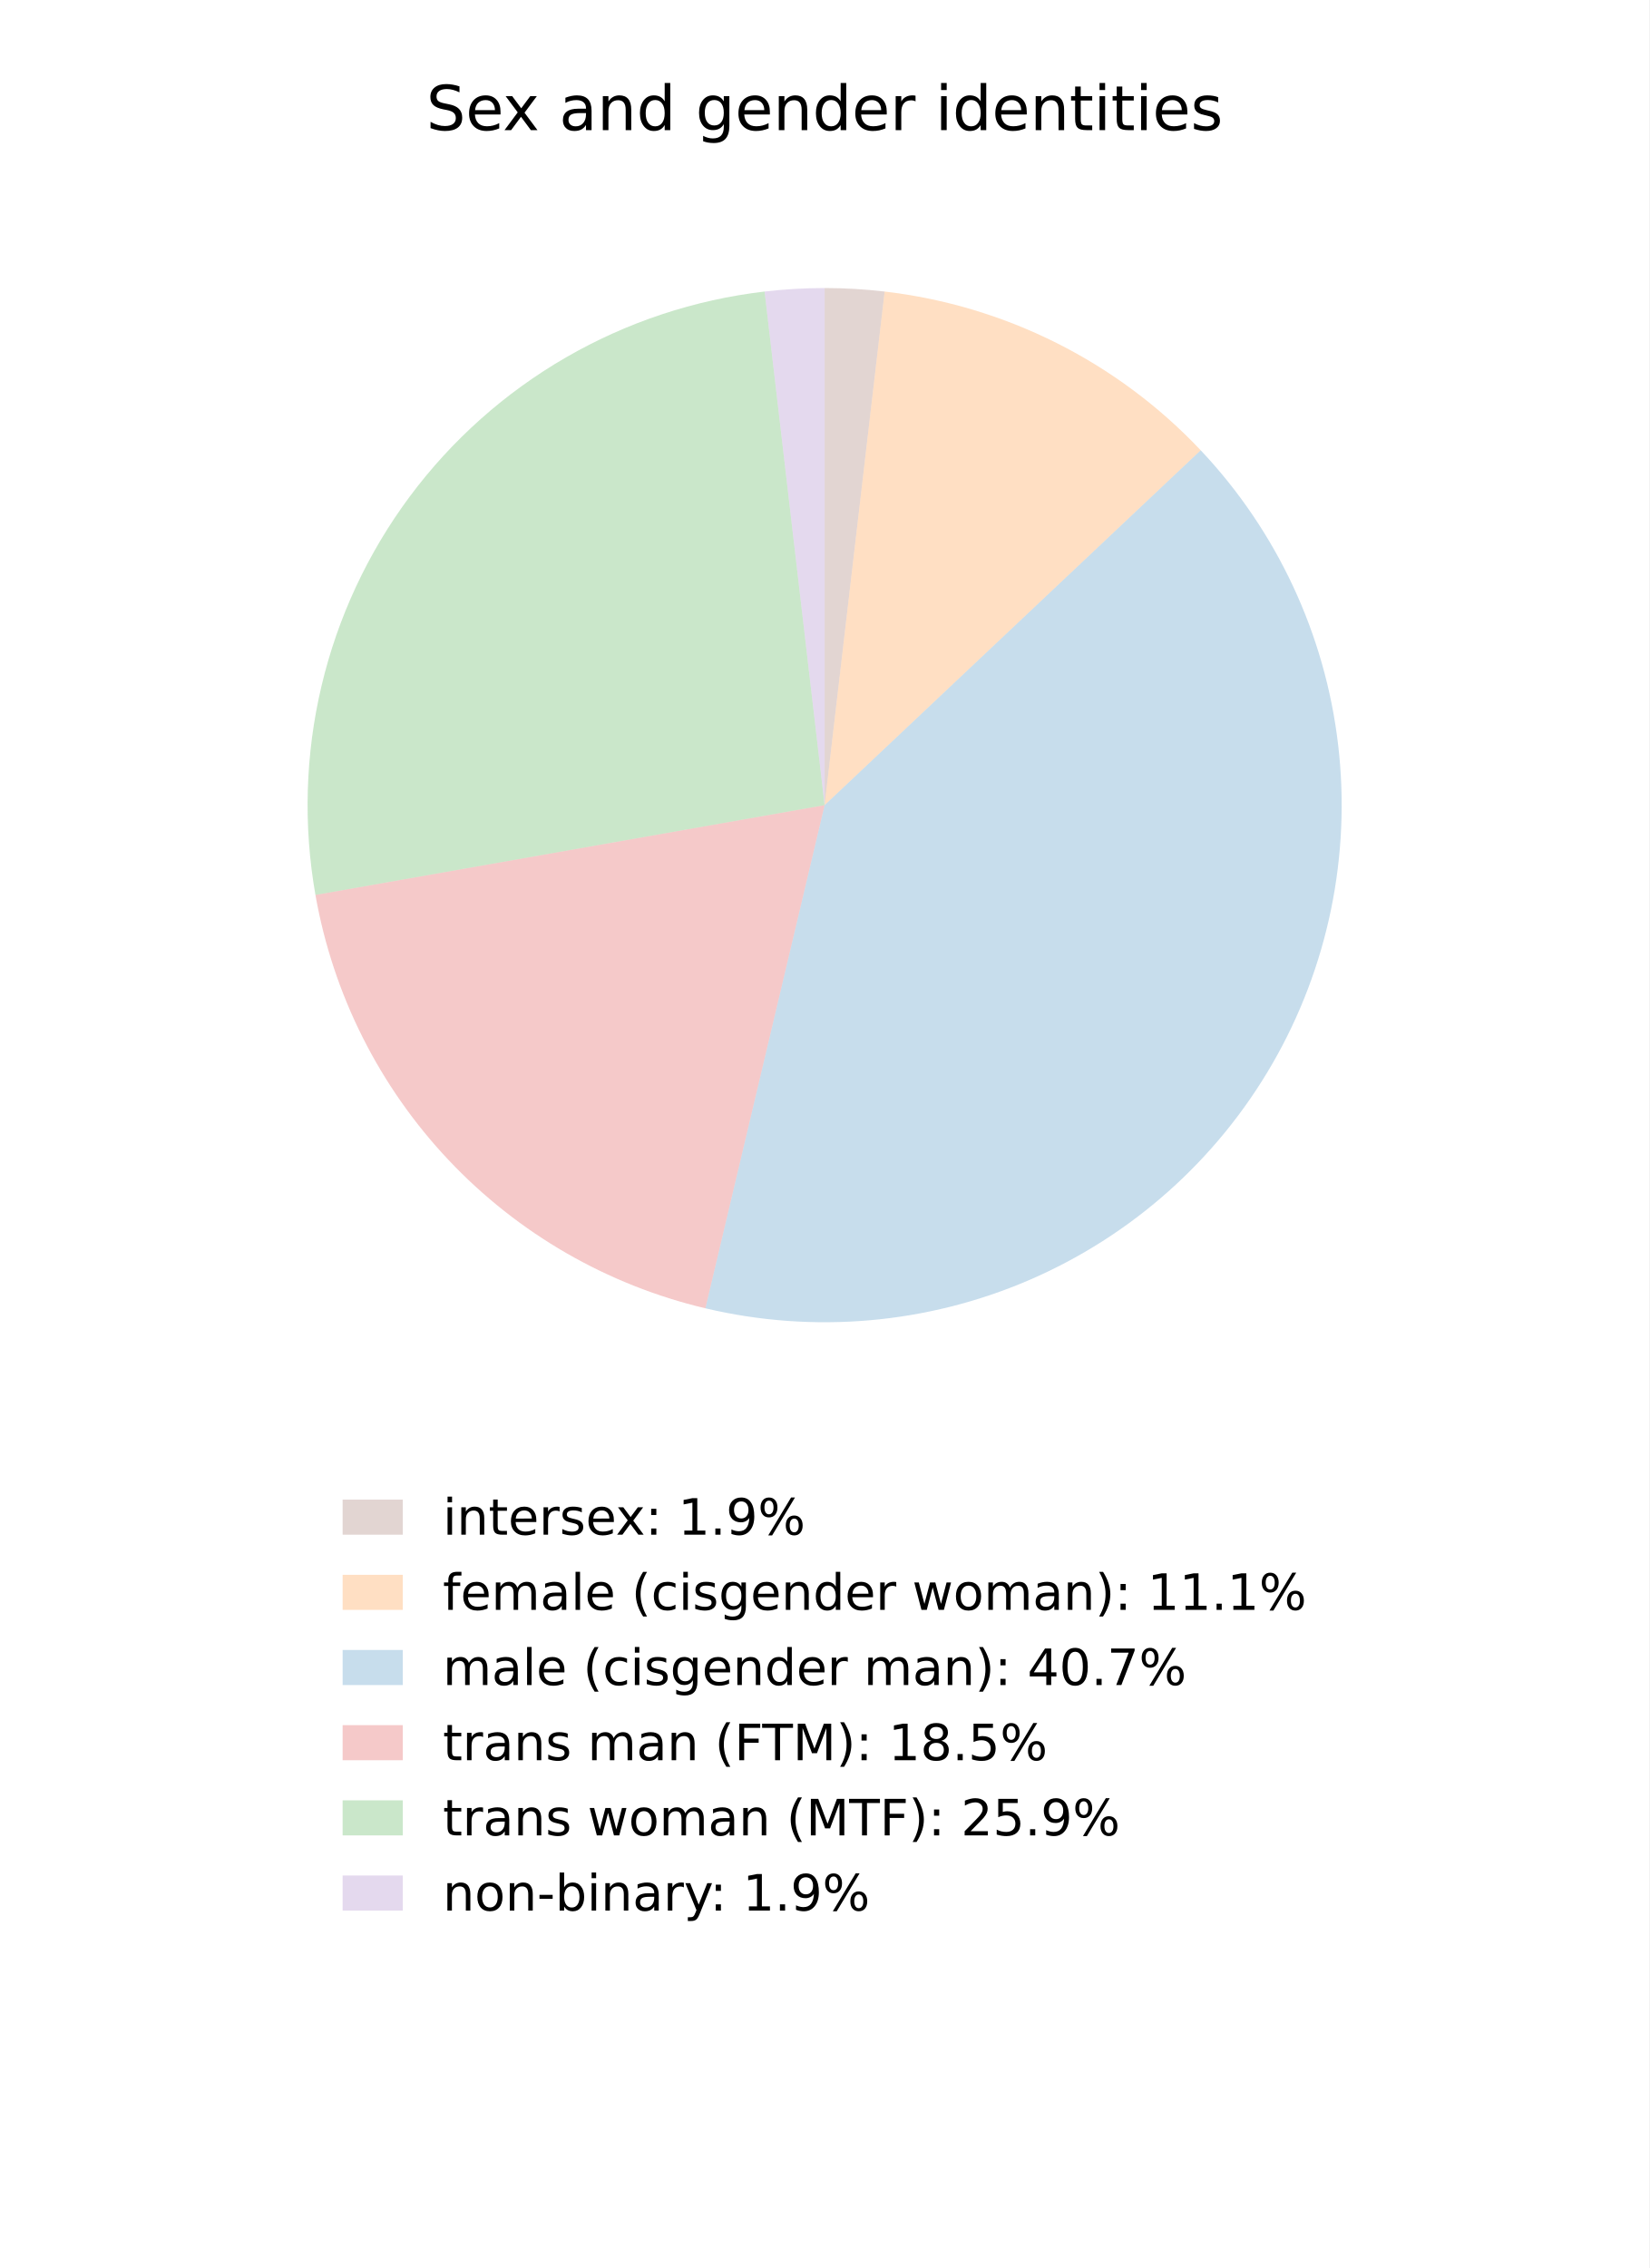
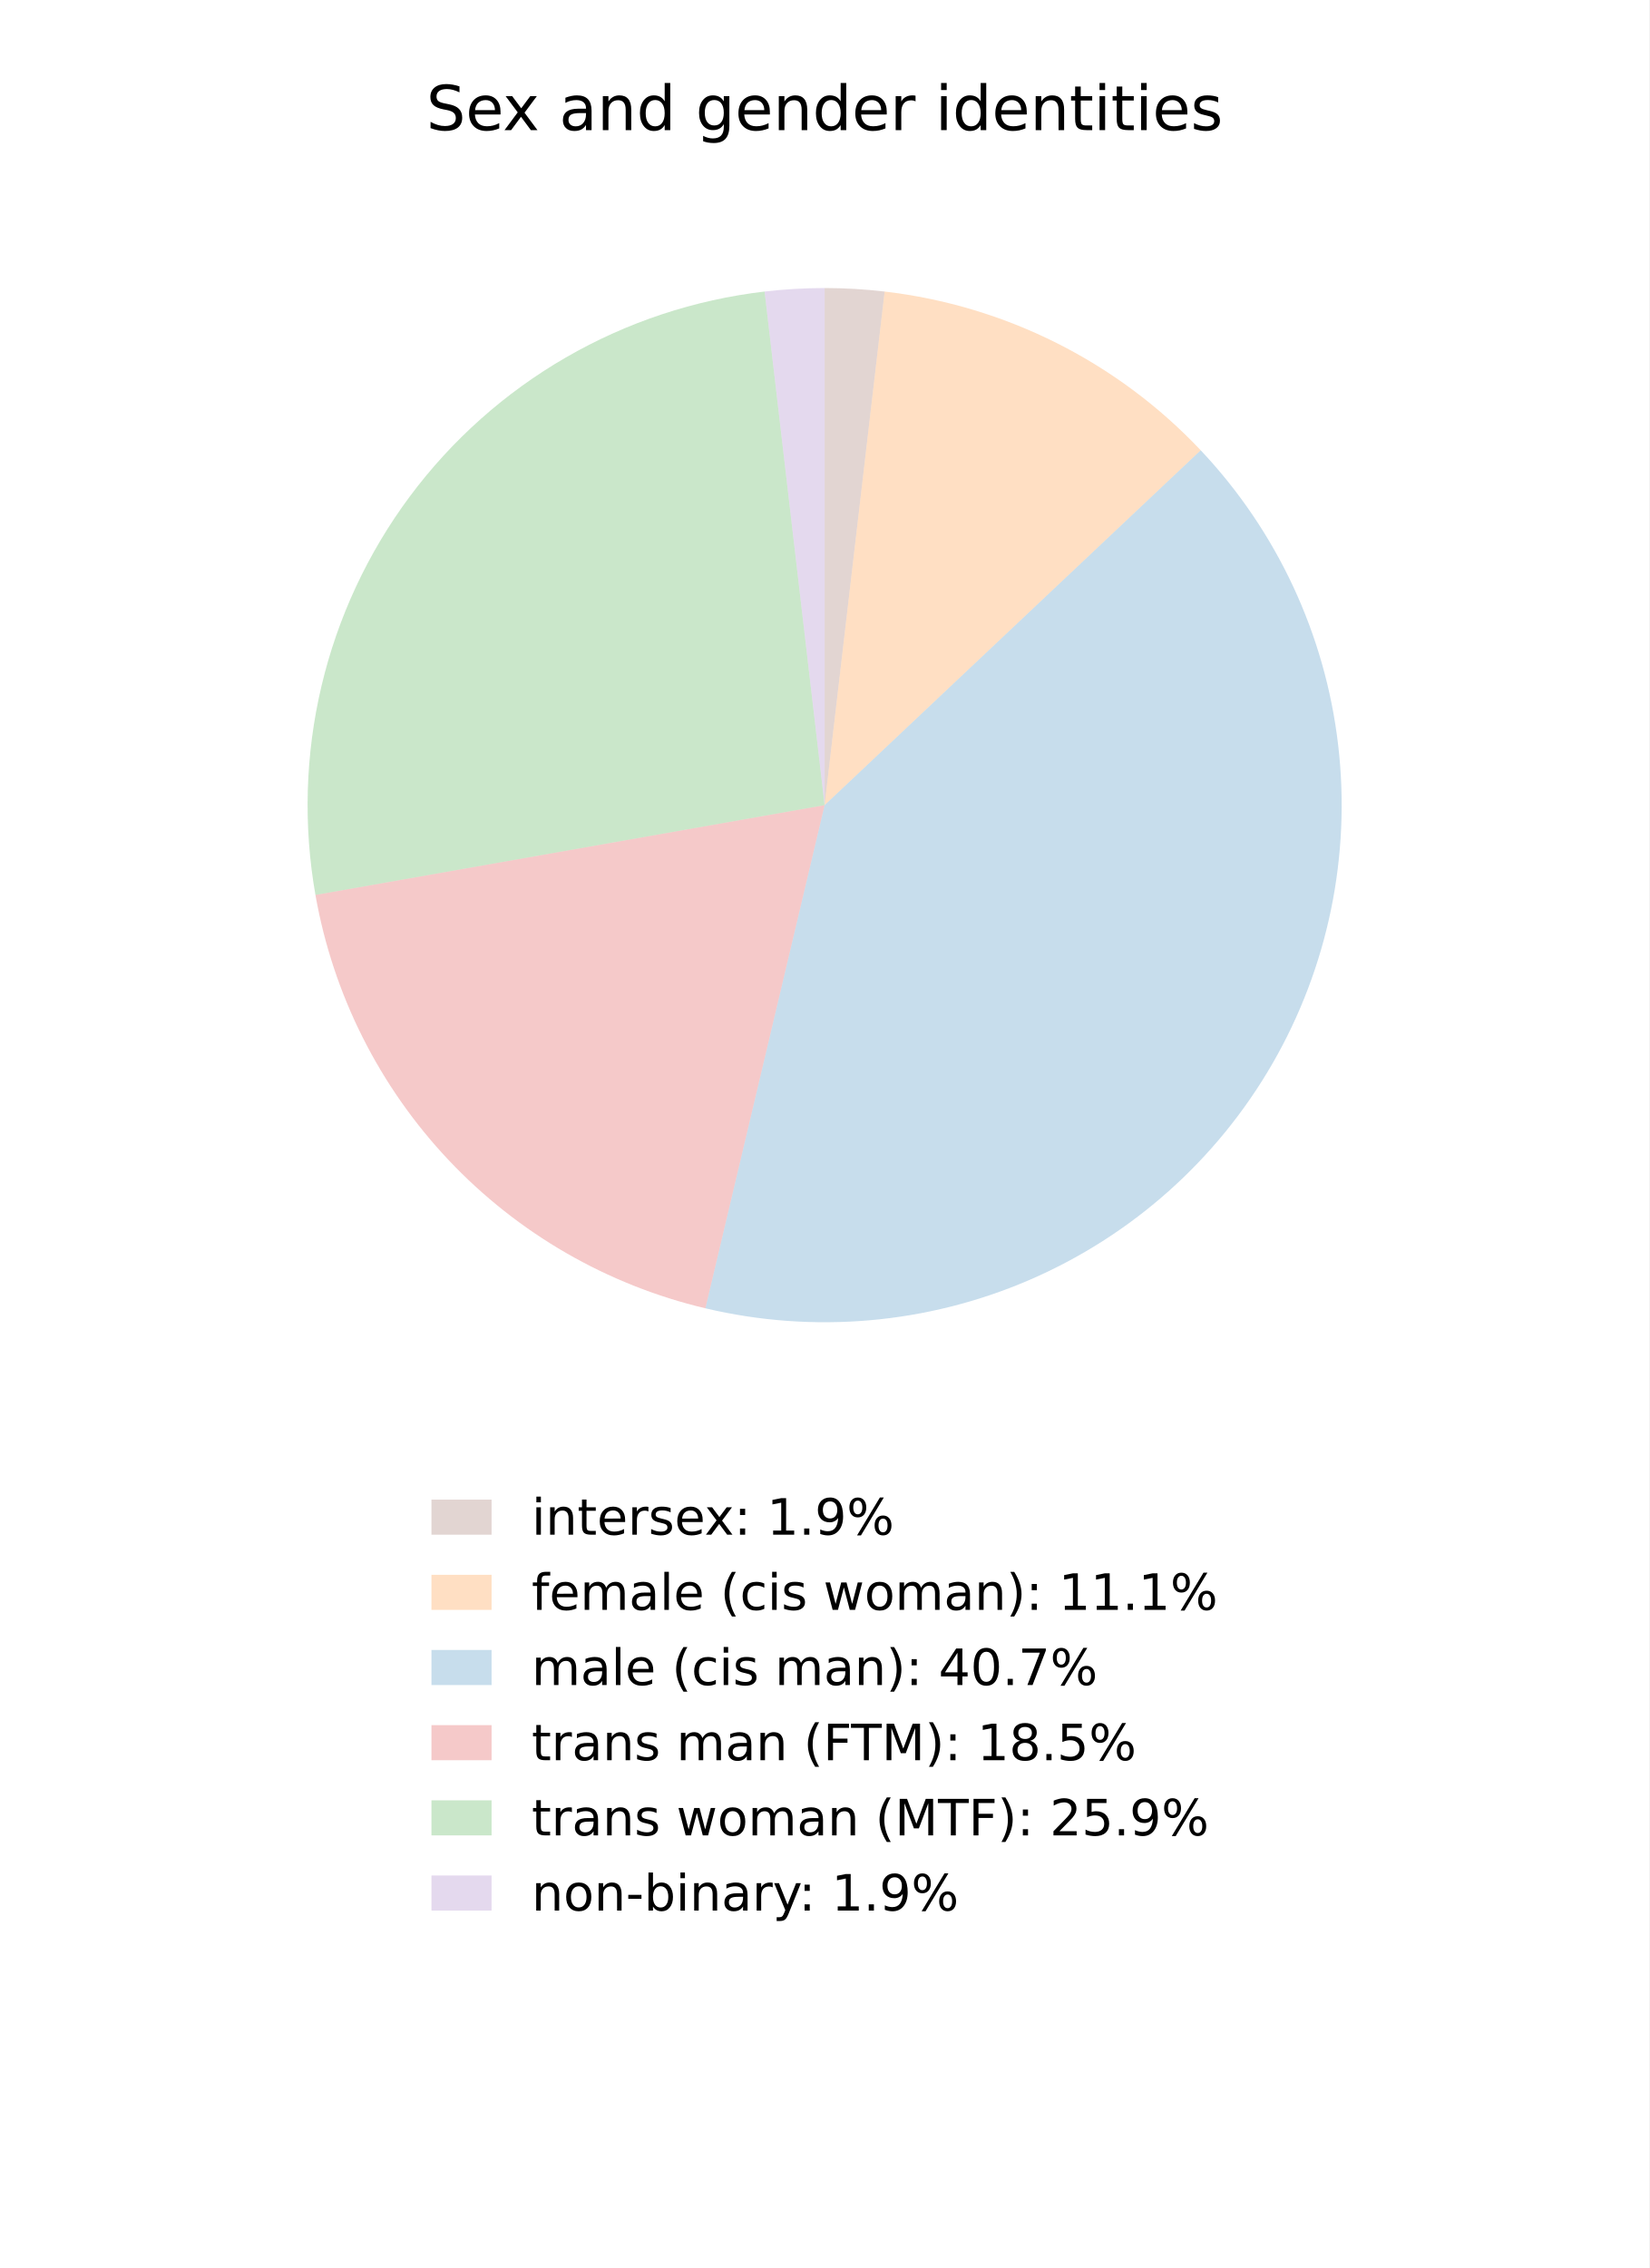
<svg xmlns="http://www.w3.org/2000/svg" xmlns:xlink="http://www.w3.org/1999/xlink" width="345.6pt" height="475.2pt" viewBox="0 0 345.6 475.2" version="1.1">
  <defs>
    <style type="text/css">*{stroke-linejoin: round; stroke-linecap: butt}</style>
  </defs>
  <g id="figure_1">
    <g id="patch_1">
      <path d="M 0 475.2  L 345.6 475.2  L 345.6 0  L 0 0  z " style="fill: #ffffff" />
    </g>
    <g id="axes_1">
      <g id="patch_2">
        <path d="M 185.378 61.083  C 183.291 60.839 181.197 60.656 179.1 60.534  C 177.002 60.412 174.901 60.35 172.8 60.35  L 172.8 168.696  z " style="fill: #8c564b; opacity: 0.25" />
      </g>
      <g id="patch_3">
        <path d="M 251.608 94.345  C 242.935 85.152 232.72 77.547 221.425 71.875  C 210.131 66.203 197.931 62.55 185.378 61.083  L 172.8 168.696  z " style="fill: #ff7f0e; opacity: 0.25" />
      </g>
      <g id="patch_4">
        <path d="M 147.814 274.121  C 170.493 279.496 194.312 277.412 215.714 268.181  C 237.115 258.949 254.976 243.054 266.63 222.869  C 278.284 202.684 283.119 179.268 280.413 156.118  C 277.707 132.968 267.602 111.298 251.608 94.345  L 172.8 168.696  z " style="fill: #1f77b4; opacity: 0.25" />
      </g>
      <g id="patch_5">
        <path d="M 66.1 187.51  C 69.774 208.347 79.473 227.658 93.992 243.047  C 108.512 258.437 127.226 269.242 147.814 274.121  L 172.8 168.696  z " style="fill: #d62728; opacity: 0.25" />
      </g>
      <g id="patch_6">
        <path d="M 160.222 61.083  C 145.563 62.796 131.408 67.487 118.627 74.866  C 105.846 82.245 94.707 92.159 85.893 103.996  C 77.08 115.834 70.778 129.349 67.375 143.71  C 63.971 158.07 63.538 172.976 66.1 187.51  L 172.8 168.696  z " style="fill: #2ca02c; opacity: 0.25" />
      </g>
      <g id="patch_7">
        <path d="M 172.8 60.35  C 170.699 60.35 168.598 60.412 166.5 60.534  C 164.403 60.656 162.309 60.839 160.222 61.083  L 172.8 168.696  z " style="fill: #9467bd; opacity: 0.25" />
      </g>
      <g id="matplotlib.axis_1" />
      <g id="matplotlib.axis_2" />
      <g id="text_1">
        <g transform="translate(89.32578 27.264) scale(0.13 -0.13)">
          <defs>
            <path id="DejaVuSans-36" d="M 3425 4513  L 3425 3897  Q 3066 4069 2747 4153  Q 2428 4238 2131 4238  Q 1616 4238 1336 4038  Q 1056 3838 1056 3469  Q 1056 3159 1242 3001  Q 1428 2844 1947 2747  L 2328 2669  Q 3034 2534 3370 2195  Q 3706 1856 3706 1288  Q 3706 609 3251 259  Q 2797 -91 1919 -91  Q 1588 -91 1214 -16  Q 841 59 441 206  L 441 856  Q 825 641 1194 531  Q 1563 422 1919 422  Q 2459 422 2753 634  Q 3047 847 3047 1241  Q 3047 1584 2836 1778  Q 2625 1972 2144 2069  L 1759 2144  Q 1053 2284 737 2584  Q 422 2884 422 3419  Q 422 4038 858 4394  Q 1294 4750 2059 4750  Q 2388 4750 2728 4690  Q 3069 4631 3425 4513  z " transform="scale(0.015625)" />
            <path id="DejaVuSans-48" d="M 3597 1894  L 3597 1613  L 953 1613  Q 991 1019 1311 708  Q 1631 397 2203 397  Q 2534 397 2845 478  Q 3156 559 3463 722  L 3463 178  Q 3153 47 2828 -22  Q 2503 -91 2169 -91  Q 1331 -91 842 396  Q 353 884 353 1716  Q 353 2575 817 3079  Q 1281 3584 2069 3584  Q 2775 3584 3186 3129  Q 3597 2675 3597 1894  z M 3022 2063  Q 3016 2534 2758 2815  Q 2500 3097 2075 3097  Q 1594 3097 1305 2825  Q 1016 2553 972 2059  L 3022 2063  z " transform="scale(0.015625)" />
            <path id="DejaVuSans-5b" d="M 3513 3500  L 2247 1797  L 3578 0  L 2900 0  L 1881 1375  L 863 0  L 184 0  L 1544 1831  L 300 3500  L 978 3500  L 1906 2253  L 2834 3500  L 3513 3500  z " transform="scale(0.015625)" />
            <path id="DejaVuSans-3" transform="scale(0.015625)" />
            <path id="DejaVuSans-44" d="M 2194 1759  Q 1497 1759 1228 1600  Q 959 1441 959 1056  Q 959 750 1161 570  Q 1363 391 1709 391  Q 2188 391 2477 730  Q 2766 1069 2766 1631  L 2766 1759  L 2194 1759  z M 3341 1997  L 3341 0  L 2766 0  L 2766 531  Q 2569 213 2275 61  Q 1981 -91 1556 -91  Q 1019 -91 701 211  Q 384 513 384 1019  Q 384 1609 779 1909  Q 1175 2209 1959 2209  L 2766 2209  L 2766 2266  Q 2766 2663 2505 2880  Q 2244 3097 1772 3097  Q 1472 3097 1187 3025  Q 903 2953 641 2809  L 641 3341  Q 956 3463 1253 3523  Q 1550 3584 1831 3584  Q 2591 3584 2966 3190  Q 3341 2797 3341 1997  z " transform="scale(0.015625)" />
            <path id="DejaVuSans-51" d="M 3513 2113  L 3513 0  L 2938 0  L 2938 2094  Q 2938 2591 2744 2837  Q 2550 3084 2163 3084  Q 1697 3084 1428 2787  Q 1159 2491 1159 1978  L 1159 0  L 581 0  L 581 3500  L 1159 3500  L 1159 2956  Q 1366 3272 1645 3428  Q 1925 3584 2291 3584  Q 2894 3584 3203 3211  Q 3513 2838 3513 2113  z " transform="scale(0.015625)" />
            <path id="DejaVuSans-47" d="M 2906 2969  L 2906 4863  L 3481 4863  L 3481 0  L 2906 0  L 2906 525  Q 2725 213 2448 61  Q 2172 -91 1784 -91  Q 1150 -91 751 415  Q 353 922 353 1747  Q 353 2572 751 3078  Q 1150 3584 1784 3584  Q 2172 3584 2448 3432  Q 2725 3281 2906 2969  z M 947 1747  Q 947 1113 1208 752  Q 1469 391 1925 391  Q 2381 391 2643 752  Q 2906 1113 2906 1747  Q 2906 2381 2643 2742  Q 2381 3103 1925 3103  Q 1469 3103 1208 2742  Q 947 2381 947 1747  z " transform="scale(0.015625)" />
            <path id="DejaVuSans-4a" d="M 2906 1791  Q 2906 2416 2648 2759  Q 2391 3103 1925 3103  Q 1463 3103 1205 2759  Q 947 2416 947 1791  Q 947 1169 1205 825  Q 1463 481 1925 481  Q 2391 481 2648 825  Q 2906 1169 2906 1791  z M 3481 434  Q 3481 -459 3084 -895  Q 2688 -1331 1869 -1331  Q 1566 -1331 1297 -1286  Q 1028 -1241 775 -1147  L 775 -588  Q 1028 -725 1275 -790  Q 1522 -856 1778 -856  Q 2344 -856 2625 -561  Q 2906 -266 2906 331  L 2906 616  Q 2728 306 2450 153  Q 2172 0 1784 0  Q 1141 0 747 490  Q 353 981 353 1791  Q 353 2603 747 3093  Q 1141 3584 1784 3584  Q 2172 3584 2450 3431  Q 2728 3278 2906 2969  L 2906 3500  L 3481 3500  L 3481 434  z " transform="scale(0.015625)" />
            <path id="DejaVuSans-55" d="M 2631 2963  Q 2534 3019 2420 3045  Q 2306 3072 2169 3072  Q 1681 3072 1420 2755  Q 1159 2438 1159 1844  L 1159 0  L 581 0  L 581 3500  L 1159 3500  L 1159 2956  Q 1341 3275 1631 3429  Q 1922 3584 2338 3584  Q 2397 3584 2469 3576  Q 2541 3569 2628 3553  L 2631 2963  z " transform="scale(0.015625)" />
            <path id="DejaVuSans-4c" d="M 603 3500  L 1178 3500  L 1178 0  L 603 0  L 603 3500  z M 603 4863  L 1178 4863  L 1178 4134  L 603 4134  L 603 4863  z " transform="scale(0.015625)" />
            <path id="DejaVuSans-57" d="M 1172 4494  L 1172 3500  L 2356 3500  L 2356 3053  L 1172 3053  L 1172 1153  Q 1172 725 1289 603  Q 1406 481 1766 481  L 2356 481  L 2356 0  L 1766 0  Q 1100 0 847 248  Q 594 497 594 1153  L 594 3053  L 172 3053  L 172 3500  L 594 3500  L 594 4494  L 1172 4494  z " transform="scale(0.015625)" />
            <path id="DejaVuSans-56" d="M 2834 3397  L 2834 2853  Q 2591 2978 2328 3040  Q 2066 3103 1784 3103  Q 1356 3103 1142 2972  Q 928 2841 928 2578  Q 928 2378 1081 2264  Q 1234 2150 1697 2047  L 1894 2003  Q 2506 1872 2764 1633  Q 3022 1394 3022 966  Q 3022 478 2636 193  Q 2250 -91 1575 -91  Q 1294 -91 989 -36  Q 684 19 347 128  L 347 722  Q 666 556 975 473  Q 1284 391 1588 391  Q 1994 391 2212 530  Q 2431 669 2431 922  Q 2431 1156 2273 1281  Q 2116 1406 1581 1522  L 1381 1569  Q 847 1681 609 1914  Q 372 2147 372 2553  Q 372 3047 722 3315  Q 1072 3584 1716 3584  Q 2034 3584 2315 3537  Q 2597 3491 2834 3397  z " transform="scale(0.015625)" />
          </defs>
          <use xlink:href="#DejaVuSans-36" />
          <use xlink:href="#DejaVuSans-48" transform="translate(63.48438 0)" />
          <use xlink:href="#DejaVuSans-5b" transform="translate(123.2656 0)" />
          <use xlink:href="#DejaVuSans-3" transform="translate(182.4531 0)" />
          <use xlink:href="#DejaVuSans-44" transform="translate(214.2344 0)" />
          <use xlink:href="#DejaVuSans-51" transform="translate(275.5156 0)" />
          <use xlink:href="#DejaVuSans-47" transform="translate(338.8906 0)" />
          <use xlink:href="#DejaVuSans-3" transform="translate(402.375 0)" />
          <use xlink:href="#DejaVuSans-4a" transform="translate(434.1562 0)" />
          <use xlink:href="#DejaVuSans-48" transform="translate(497.6406 0)" />
          <use xlink:href="#DejaVuSans-51" transform="translate(559.1719 0)" />
          <use xlink:href="#DejaVuSans-47" transform="translate(622.5469 0)" />
          <use xlink:href="#DejaVuSans-48" transform="translate(686.0312 0)" />
          <use xlink:href="#DejaVuSans-55" transform="translate(747.5625 0)" />
          <use xlink:href="#DejaVuSans-3" transform="translate(788.6719 0)" />
          <use xlink:href="#DejaVuSans-4c" transform="translate(820.4531 0)" />
          <use xlink:href="#DejaVuSans-47" transform="translate(848.2344 0)" />
          <use xlink:href="#DejaVuSans-48" transform="translate(911.7188 0)" />
          <use xlink:href="#DejaVuSans-51" transform="translate(973.25 0)" />
          <use xlink:href="#DejaVuSans-57" transform="translate(1036.625 0)" />
          <use xlink:href="#DejaVuSans-4c" transform="translate(1075.828 0)" />
          <use xlink:href="#DejaVuSans-57" transform="translate(1103.609 0)" />
          <use xlink:href="#DejaVuSans-4c" transform="translate(1142.812 0)" />
          <use xlink:href="#DejaVuSans-48" transform="translate(1170.594 0)" />
          <use xlink:href="#DejaVuSans-56" transform="translate(1232.125 0)" />
        </g>
      </g>
      <g id="legend_1">
        <g id="patch_8">
-           <path d="M 71.797 321.556  L 84.397 321.556  L 84.397 314.206  L 71.797 314.206  z " style="fill: #8c564b; opacity: 0.25" />
+           <path d="M 90.409 321.556  L 103.009 321.556  L 103.009 314.206  L 90.409 314.206  z " style="fill: #8c564b; opacity: 0.25" />
        </g>
        <g id="text_2">
-           <g transform="translate(92.79656 321.5564) scale(0.105 -0.105)">
+           <g transform="translate(111.4086 321.5564) scale(0.105 -0.105)">
            <defs>
              <path id="DejaVuSans-1d" d="M 750 794  L 1409 794  L 1409 0  L 750 0  L 750 794  z M 750 3309  L 1409 3309  L 1409 2516  L 750 2516  L 750 3309  z " transform="scale(0.015625)" />
              <path id="DejaVuSans-14" d="M 794 531  L 1825 531  L 1825 4091  L 703 3866  L 703 4441  L 1819 4666  L 2450 4666  L 2450 531  L 3481 531  L 3481 0  L 794 0  L 794 531  z " transform="scale(0.015625)" />
              <path id="DejaVuSans-11" d="M 684 794  L 1344 794  L 1344 0  L 684 0  L 684 794  z " transform="scale(0.015625)" />
              <path id="DejaVuSans-1c" d="M 703 97  L 703 672  Q 941 559 1184 500  Q 1428 441 1663 441  Q 2288 441 2617 861  Q 2947 1281 2994 2138  Q 2813 1869 2534 1725  Q 2256 1581 1919 1581  Q 1219 1581 811 2004  Q 403 2428 403 3163  Q 403 3881 828 4315  Q 1253 4750 1959 4750  Q 2769 4750 3195 4129  Q 3622 3509 3622 2328  Q 3622 1225 3098 567  Q 2575 -91 1691 -91  Q 1453 -91 1209 -44  Q 966 3 703 97  z M 1959 2075  Q 2384 2075 2632 2365  Q 2881 2656 2881 3163  Q 2881 3666 2632 3958  Q 2384 4250 1959 4250  Q 1534 4250 1286 3958  Q 1038 3666 1038 3163  Q 1038 2656 1286 2365  Q 1534 2075 1959 2075  z " transform="scale(0.015625)" />
              <path id="DejaVuSans-8" d="M 4653 2053  Q 4381 2053 4226 1822  Q 4072 1591 4072 1178  Q 4072 772 4226 539  Q 4381 306 4653 306  Q 4919 306 5073 539  Q 5228 772 5228 1178  Q 5228 1588 5073 1820  Q 4919 2053 4653 2053  z M 4653 2450  Q 5147 2450 5437 2106  Q 5728 1763 5728 1178  Q 5728 594 5436 251  Q 5144 -91 4653 -91  Q 4153 -91 3862 251  Q 3572 594 3572 1178  Q 3572 1766 3864 2108  Q 4156 2450 4653 2450  z M 1428 4353  Q 1159 4353 1004 4120  Q 850 3888 850 3481  Q 850 3069 1003 2837  Q 1156 2606 1428 2606  Q 1700 2606 1854 2837  Q 2009 3069 2009 3481  Q 2009 3884 1853 4118  Q 1697 4353 1428 4353  z M 4250 4750  L 4750 4750  L 1831 -91  L 1331 -91  L 4250 4750  z M 1428 4750  Q 1922 4750 2215 4408  Q 2509 4066 2509 3481  Q 2509 2891 2217 2550  Q 1925 2209 1428 2209  Q 931 2209 642 2551  Q 353 2894 353 3481  Q 353 4063 643 4406  Q 934 4750 1428 4750  z " transform="scale(0.015625)" />
            </defs>
            <use xlink:href="#DejaVuSans-4c" />
            <use xlink:href="#DejaVuSans-51" transform="translate(27.78125 0)" />
            <use xlink:href="#DejaVuSans-57" transform="translate(91.15625 0)" />
            <use xlink:href="#DejaVuSans-48" transform="translate(130.3594 0)" />
            <use xlink:href="#DejaVuSans-55" transform="translate(191.8906 0)" />
            <use xlink:href="#DejaVuSans-56" transform="translate(233 0)" />
            <use xlink:href="#DejaVuSans-48" transform="translate(285.0938 0)" />
            <use xlink:href="#DejaVuSans-5b" transform="translate(344.875 0)" />
            <use xlink:href="#DejaVuSans-1d" transform="translate(404.0625 0)" />
            <use xlink:href="#DejaVuSans-3" transform="translate(437.75 0)" />
            <use xlink:href="#DejaVuSans-14" transform="translate(469.5312 0)" />
            <use xlink:href="#DejaVuSans-11" transform="translate(533.1562 0)" />
            <use xlink:href="#DejaVuSans-1c" transform="translate(564.9375 0)" />
            <use xlink:href="#DejaVuSans-8" transform="translate(628.5625 0)" />
          </g>
        </g>
        <g id="patch_9">
-           <path d="M 71.797 337.307  L 84.397 337.307  L 84.397 329.957  L 71.797 329.957  z " style="fill: #ff7f0e; opacity: 0.25" />
+           <path d="M 90.409 337.307  L 103.009 337.307  L 103.009 329.957  L 90.409 329.957  z " style="fill: #ff7f0e; opacity: 0.25" />
        </g>
        <g id="text_3">
-           <g transform="translate(92.79656 337.3072) scale(0.105 -0.105)">
+           <g transform="translate(111.4086 337.3072) scale(0.105 -0.105)">
            <defs>
              <path id="DejaVuSans-49" d="M 2375 4863  L 2375 4384  L 1825 4384  Q 1516 4384 1395 4259  Q 1275 4134 1275 3809  L 1275 3500  L 2222 3500  L 2222 3053  L 1275 3053  L 1275 0  L 697 0  L 697 3053  L 147 3053  L 147 3500  L 697 3500  L 697 3744  Q 697 4328 969 4595  Q 1241 4863 1831 4863  L 2375 4863  z " transform="scale(0.015625)" />
              <path id="DejaVuSans-50" d="M 3328 2828  Q 3544 3216 3844 3400  Q 4144 3584 4550 3584  Q 5097 3584 5394 3201  Q 5691 2819 5691 2113  L 5691 0  L 5113 0  L 5113 2094  Q 5113 2597 4934 2840  Q 4756 3084 4391 3084  Q 3944 3084 3684 2787  Q 3425 2491 3425 1978  L 3425 0  L 2847 0  L 2847 2094  Q 2847 2600 2669 2842  Q 2491 3084 2119 3084  Q 1678 3084 1418 2786  Q 1159 2488 1159 1978  L 1159 0  L 581 0  L 581 3500  L 1159 3500  L 1159 2956  Q 1356 3278 1631 3431  Q 1906 3584 2284 3584  Q 2666 3584 2933 3390  Q 3200 3197 3328 2828  z " transform="scale(0.015625)" />
              <path id="DejaVuSans-4f" d="M 603 4863  L 1178 4863  L 1178 0  L 603 0  L 603 4863  z " transform="scale(0.015625)" />
              <path id="DejaVuSans-b" d="M 1984 4856  Q 1566 4138 1362 3434  Q 1159 2731 1159 2009  Q 1159 1288 1364 580  Q 1569 -128 1984 -844  L 1484 -844  Q 1016 -109 783 600  Q 550 1309 550 2009  Q 550 2706 781 3412  Q 1013 4119 1484 4856  L 1984 4856  z " transform="scale(0.015625)" />
              <path id="DejaVuSans-46" d="M 3122 3366  L 3122 2828  Q 2878 2963 2633 3030  Q 2388 3097 2138 3097  Q 1578 3097 1268 2742  Q 959 2388 959 1747  Q 959 1106 1268 751  Q 1578 397 2138 397  Q 2388 397 2633 464  Q 2878 531 3122 666  L 3122 134  Q 2881 22 2623 -34  Q 2366 -91 2075 -91  Q 1284 -91 818 406  Q 353 903 353 1747  Q 353 2603 823 3093  Q 1294 3584 2113 3584  Q 2378 3584 2631 3529  Q 2884 3475 3122 3366  z " transform="scale(0.015625)" />
              <path id="DejaVuSans-5a" d="M 269 3500  L 844 3500  L 1563 769  L 2278 3500  L 2956 3500  L 3675 769  L 4391 3500  L 4966 3500  L 4050 0  L 3372 0  L 2619 2869  L 1863 0  L 1184 0  L 269 3500  z " transform="scale(0.015625)" />
              <path id="DejaVuSans-52" d="M 1959 3097  Q 1497 3097 1228 2736  Q 959 2375 959 1747  Q 959 1119 1226 758  Q 1494 397 1959 397  Q 2419 397 2687 759  Q 2956 1122 2956 1747  Q 2956 2369 2687 2733  Q 2419 3097 1959 3097  z M 1959 3584  Q 2709 3584 3137 3096  Q 3566 2609 3566 1747  Q 3566 888 3137 398  Q 2709 -91 1959 -91  Q 1206 -91 779 398  Q 353 888 353 1747  Q 353 2609 779 3096  Q 1206 3584 1959 3584  z " transform="scale(0.015625)" />
              <path id="DejaVuSans-c" d="M 513 4856  L 1013 4856  Q 1481 4119 1714 3412  Q 1947 2706 1947 2009  Q 1947 1309 1714 600  Q 1481 -109 1013 -844  L 513 -844  Q 928 -128 1133 580  Q 1338 1288 1338 2009  Q 1338 2731 1133 3434  Q 928 4138 513 4856  z " transform="scale(0.015625)" />
            </defs>
            <use xlink:href="#DejaVuSans-49" />
            <use xlink:href="#DejaVuSans-48" transform="translate(35.20312 0)" />
            <use xlink:href="#DejaVuSans-50" transform="translate(96.73438 0)" />
            <use xlink:href="#DejaVuSans-44" transform="translate(194.1406 0)" />
            <use xlink:href="#DejaVuSans-4f" transform="translate(255.4219 0)" />
            <use xlink:href="#DejaVuSans-48" transform="translate(283.2031 0)" />
            <use xlink:href="#DejaVuSans-3" transform="translate(344.7344 0)" />
            <use xlink:href="#DejaVuSans-b" transform="translate(376.5156 0)" />
            <use xlink:href="#DejaVuSans-46" transform="translate(415.5312 0)" />
            <use xlink:href="#DejaVuSans-4c" transform="translate(470.5156 0)" />
            <use xlink:href="#DejaVuSans-56" transform="translate(498.2969 0)" />
-             <use xlink:href="#DejaVuSans-4a" transform="translate(550.3906 0)" />
-             <use xlink:href="#DejaVuSans-48" transform="translate(613.875 0)" />
-             <use xlink:href="#DejaVuSans-51" transform="translate(675.4062 0)" />
-             <use xlink:href="#DejaVuSans-47" transform="translate(738.7812 0)" />
-             <use xlink:href="#DejaVuSans-48" transform="translate(802.2656 0)" />
-             <use xlink:href="#DejaVuSans-55" transform="translate(863.7969 0)" />
-             <use xlink:href="#DejaVuSans-3" transform="translate(904.9062 0)" />
-             <use xlink:href="#DejaVuSans-5a" transform="translate(936.6875 0)" />
-             <use xlink:href="#DejaVuSans-52" transform="translate(1018.469 0)" />
-             <use xlink:href="#DejaVuSans-50" transform="translate(1079.656 0)" />
-             <use xlink:href="#DejaVuSans-44" transform="translate(1177.062 0)" />
-             <use xlink:href="#DejaVuSans-51" transform="translate(1238.344 0)" />
-             <use xlink:href="#DejaVuSans-c" transform="translate(1301.719 0)" />
-             <use xlink:href="#DejaVuSans-1d" transform="translate(1340.734 0)" />
-             <use xlink:href="#DejaVuSans-3" transform="translate(1374.422 0)" />
-             <use xlink:href="#DejaVuSans-14" transform="translate(1406.203 0)" />
-             <use xlink:href="#DejaVuSans-14" transform="translate(1469.828 0)" />
-             <use xlink:href="#DejaVuSans-11" transform="translate(1533.453 0)" />
-             <use xlink:href="#DejaVuSans-14" transform="translate(1565.234 0)" />
-             <use xlink:href="#DejaVuSans-8" transform="translate(1628.859 0)" />
+             <use xlink:href="#DejaVuSans-3" transform="translate(550.3906 0)" />
+             <use xlink:href="#DejaVuSans-5a" transform="translate(582.1719 0)" />
+             <use xlink:href="#DejaVuSans-52" transform="translate(663.9531 0)" />
+             <use xlink:href="#DejaVuSans-50" transform="translate(725.1406 0)" />
+             <use xlink:href="#DejaVuSans-44" transform="translate(822.5469 0)" />
+             <use xlink:href="#DejaVuSans-51" transform="translate(883.8281 0)" />
+             <use xlink:href="#DejaVuSans-c" transform="translate(947.2031 0)" />
+             <use xlink:href="#DejaVuSans-1d" transform="translate(986.2188 0)" />
+             <use xlink:href="#DejaVuSans-3" transform="translate(1019.906 0)" />
+             <use xlink:href="#DejaVuSans-14" transform="translate(1051.688 0)" />
+             <use xlink:href="#DejaVuSans-14" transform="translate(1115.312 0)" />
+             <use xlink:href="#DejaVuSans-11" transform="translate(1178.938 0)" />
+             <use xlink:href="#DejaVuSans-14" transform="translate(1210.719 0)" />
+             <use xlink:href="#DejaVuSans-8" transform="translate(1274.344 0)" />
          </g>
        </g>
        <g id="patch_10">
-           <path d="M 71.797 353.058  L 84.397 353.058  L 84.397 345.708  L 71.797 345.708  z " style="fill: #1f77b4; opacity: 0.25" />
+           <path d="M 90.409 353.058  L 103.009 353.058  L 103.009 345.708  L 90.409 345.708  z " style="fill: #1f77b4; opacity: 0.25" />
        </g>
        <g id="text_4">
-           <g transform="translate(92.79656 353.058) scale(0.105 -0.105)">
+           <g transform="translate(111.4086 353.058) scale(0.105 -0.105)">
            <defs>
              <path id="DejaVuSans-17" d="M 2419 4116  L 825 1625  L 2419 1625  L 2419 4116  z M 2253 4666  L 3047 4666  L 3047 1625  L 3713 1625  L 3713 1100  L 3047 1100  L 3047 0  L 2419 0  L 2419 1100  L 313 1100  L 313 1709  L 2253 4666  z " transform="scale(0.015625)" />
              <path id="DejaVuSans-13" d="M 2034 4250  Q 1547 4250 1301 3770  Q 1056 3291 1056 2328  Q 1056 1369 1301 889  Q 1547 409 2034 409  Q 2525 409 2770 889  Q 3016 1369 3016 2328  Q 3016 3291 2770 3770  Q 2525 4250 2034 4250  z M 2034 4750  Q 2819 4750 3233 4129  Q 3647 3509 3647 2328  Q 3647 1150 3233 529  Q 2819 -91 2034 -91  Q 1250 -91 836 529  Q 422 1150 422 2328  Q 422 3509 836 4129  Q 1250 4750 2034 4750  z " transform="scale(0.015625)" />
              <path id="DejaVuSans-1a" d="M 525 4666  L 3525 4666  L 3525 4397  L 1831 0  L 1172 0  L 2766 4134  L 525 4134  L 525 4666  z " transform="scale(0.015625)" />
            </defs>
            <use xlink:href="#DejaVuSans-50" />
            <use xlink:href="#DejaVuSans-44" transform="translate(97.40625 0)" />
            <use xlink:href="#DejaVuSans-4f" transform="translate(158.6875 0)" />
            <use xlink:href="#DejaVuSans-48" transform="translate(186.4688 0)" />
            <use xlink:href="#DejaVuSans-3" transform="translate(248 0)" />
            <use xlink:href="#DejaVuSans-b" transform="translate(279.7812 0)" />
            <use xlink:href="#DejaVuSans-46" transform="translate(318.7969 0)" />
            <use xlink:href="#DejaVuSans-4c" transform="translate(373.7812 0)" />
            <use xlink:href="#DejaVuSans-56" transform="translate(401.5625 0)" />
-             <use xlink:href="#DejaVuSans-4a" transform="translate(453.6562 0)" />
-             <use xlink:href="#DejaVuSans-48" transform="translate(517.1406 0)" />
-             <use xlink:href="#DejaVuSans-51" transform="translate(578.6719 0)" />
-             <use xlink:href="#DejaVuSans-47" transform="translate(642.0469 0)" />
-             <use xlink:href="#DejaVuSans-48" transform="translate(705.5312 0)" />
-             <use xlink:href="#DejaVuSans-55" transform="translate(767.0625 0)" />
-             <use xlink:href="#DejaVuSans-3" transform="translate(808.1719 0)" />
-             <use xlink:href="#DejaVuSans-50" transform="translate(839.9531 0)" />
-             <use xlink:href="#DejaVuSans-44" transform="translate(937.3594 0)" />
-             <use xlink:href="#DejaVuSans-51" transform="translate(998.6406 0)" />
-             <use xlink:href="#DejaVuSans-c" transform="translate(1062.016 0)" />
-             <use xlink:href="#DejaVuSans-1d" transform="translate(1101.031 0)" />
-             <use xlink:href="#DejaVuSans-3" transform="translate(1134.719 0)" />
-             <use xlink:href="#DejaVuSans-17" transform="translate(1166.5 0)" />
-             <use xlink:href="#DejaVuSans-13" transform="translate(1230.125 0)" />
-             <use xlink:href="#DejaVuSans-11" transform="translate(1293.75 0)" />
-             <use xlink:href="#DejaVuSans-1a" transform="translate(1325.531 0)" />
-             <use xlink:href="#DejaVuSans-8" transform="translate(1389.156 0)" />
+             <use xlink:href="#DejaVuSans-3" transform="translate(453.6562 0)" />
+             <use xlink:href="#DejaVuSans-50" transform="translate(485.4375 0)" />
+             <use xlink:href="#DejaVuSans-44" transform="translate(582.8438 0)" />
+             <use xlink:href="#DejaVuSans-51" transform="translate(644.125 0)" />
+             <use xlink:href="#DejaVuSans-c" transform="translate(707.5 0)" />
+             <use xlink:href="#DejaVuSans-1d" transform="translate(746.5156 0)" />
+             <use xlink:href="#DejaVuSans-3" transform="translate(780.2031 0)" />
+             <use xlink:href="#DejaVuSans-17" transform="translate(811.9844 0)" />
+             <use xlink:href="#DejaVuSans-13" transform="translate(875.6094 0)" />
+             <use xlink:href="#DejaVuSans-11" transform="translate(939.2344 0)" />
+             <use xlink:href="#DejaVuSans-1a" transform="translate(971.0156 0)" />
+             <use xlink:href="#DejaVuSans-8" transform="translate(1034.641 0)" />
          </g>
        </g>
        <g id="patch_11">
-           <path d="M 71.797 368.809  L 84.397 368.809  L 84.397 361.459  L 71.797 361.459  z " style="fill: #d62728; opacity: 0.25" />
+           <path d="M 90.409 368.809  L 103.009 368.809  L 103.009 361.459  L 90.409 361.459  z " style="fill: #d62728; opacity: 0.25" />
        </g>
        <g id="text_5">
-           <g transform="translate(92.79656 368.8088) scale(0.105 -0.105)">
+           <g transform="translate(111.4086 368.8088) scale(0.105 -0.105)">
            <defs>
              <path id="DejaVuSans-29" d="M 628 4666  L 3309 4666  L 3309 4134  L 1259 4134  L 1259 2759  L 3109 2759  L 3109 2228  L 1259 2228  L 1259 0  L 628 0  L 628 4666  z " transform="scale(0.015625)" />
              <path id="DejaVuSans-37" d="M -19 4666  L 3928 4666  L 3928 4134  L 2272 4134  L 2272 0  L 1638 0  L 1638 4134  L -19 4134  L -19 4666  z " transform="scale(0.015625)" />
              <path id="DejaVuSans-30" d="M 628 4666  L 1569 4666  L 2759 1491  L 3956 4666  L 4897 4666  L 4897 0  L 4281 0  L 4281 4097  L 3078 897  L 2444 897  L 1241 4097  L 1241 0  L 628 0  L 628 4666  z " transform="scale(0.015625)" />
              <path id="DejaVuSans-1b" d="M 2034 2216  Q 1584 2216 1326 1975  Q 1069 1734 1069 1313  Q 1069 891 1326 650  Q 1584 409 2034 409  Q 2484 409 2743 651  Q 3003 894 3003 1313  Q 3003 1734 2745 1975  Q 2488 2216 2034 2216  z M 1403 2484  Q 997 2584 770 2862  Q 544 3141 544 3541  Q 544 4100 942 4425  Q 1341 4750 2034 4750  Q 2731 4750 3128 4425  Q 3525 4100 3525 3541  Q 3525 3141 3298 2862  Q 3072 2584 2669 2484  Q 3125 2378 3379 2068  Q 3634 1759 3634 1313  Q 3634 634 3220 271  Q 2806 -91 2034 -91  Q 1263 -91 848 271  Q 434 634 434 1313  Q 434 1759 690 2068  Q 947 2378 1403 2484  z M 1172 3481  Q 1172 3119 1398 2916  Q 1625 2713 2034 2713  Q 2441 2713 2670 2916  Q 2900 3119 2900 3481  Q 2900 3844 2670 4047  Q 2441 4250 2034 4250  Q 1625 4250 1398 4047  Q 1172 3844 1172 3481  z " transform="scale(0.015625)" />
              <path id="DejaVuSans-18" d="M 691 4666  L 3169 4666  L 3169 4134  L 1269 4134  L 1269 2991  Q 1406 3038 1543 3061  Q 1681 3084 1819 3084  Q 2600 3084 3056 2656  Q 3513 2228 3513 1497  Q 3513 744 3044 326  Q 2575 -91 1722 -91  Q 1428 -91 1123 -41  Q 819 9 494 109  L 494 744  Q 775 591 1075 516  Q 1375 441 1709 441  Q 2250 441 2565 725  Q 2881 1009 2881 1497  Q 2881 1984 2565 2268  Q 2250 2553 1709 2553  Q 1456 2553 1204 2497  Q 953 2441 691 2322  L 691 4666  z " transform="scale(0.015625)" />
            </defs>
            <use xlink:href="#DejaVuSans-57" />
            <use xlink:href="#DejaVuSans-55" transform="translate(39.20312 0)" />
            <use xlink:href="#DejaVuSans-44" transform="translate(80.3125 0)" />
            <use xlink:href="#DejaVuSans-51" transform="translate(141.5938 0)" />
            <use xlink:href="#DejaVuSans-56" transform="translate(204.9688 0)" />
            <use xlink:href="#DejaVuSans-3" transform="translate(257.0625 0)" />
            <use xlink:href="#DejaVuSans-50" transform="translate(288.8438 0)" />
            <use xlink:href="#DejaVuSans-44" transform="translate(386.25 0)" />
            <use xlink:href="#DejaVuSans-51" transform="translate(447.5312 0)" />
            <use xlink:href="#DejaVuSans-3" transform="translate(510.9062 0)" />
            <use xlink:href="#DejaVuSans-b" transform="translate(542.6875 0)" />
            <use xlink:href="#DejaVuSans-29" transform="translate(581.7031 0)" />
            <use xlink:href="#DejaVuSans-37" transform="translate(637.4688 0)" />
            <use xlink:href="#DejaVuSans-30" transform="translate(698.5469 0)" />
            <use xlink:href="#DejaVuSans-c" transform="translate(784.8281 0)" />
            <use xlink:href="#DejaVuSans-1d" transform="translate(823.8438 0)" />
            <use xlink:href="#DejaVuSans-3" transform="translate(857.5312 0)" />
            <use xlink:href="#DejaVuSans-14" transform="translate(889.3125 0)" />
            <use xlink:href="#DejaVuSans-1b" transform="translate(952.9375 0)" />
            <use xlink:href="#DejaVuSans-11" transform="translate(1016.562 0)" />
            <use xlink:href="#DejaVuSans-18" transform="translate(1048.344 0)" />
            <use xlink:href="#DejaVuSans-8" transform="translate(1111.969 0)" />
          </g>
        </g>
        <g id="patch_12">
-           <path d="M 71.797 384.56  L 84.397 384.56  L 84.397 377.21  L 71.797 377.21  z " style="fill: #2ca02c; opacity: 0.25" />
+           <path d="M 90.409 384.56  L 103.009 384.56  L 103.009 377.21  L 90.409 377.21  z " style="fill: #2ca02c; opacity: 0.25" />
        </g>
        <g id="text_6">
-           <g transform="translate(92.79656 384.5596) scale(0.105 -0.105)">
+           <g transform="translate(111.4086 384.5596) scale(0.105 -0.105)">
            <defs>
              <path id="DejaVuSans-15" d="M 1228 531  L 3431 531  L 3431 0  L 469 0  L 469 531  Q 828 903 1448 1529  Q 2069 2156 2228 2338  Q 2531 2678 2651 2914  Q 2772 3150 2772 3378  Q 2772 3750 2511 3984  Q 2250 4219 1831 4219  Q 1534 4219 1204 4116  Q 875 4013 500 3803  L 500 4441  Q 881 4594 1212 4672  Q 1544 4750 1819 4750  Q 2544 4750 2975 4387  Q 3406 4025 3406 3419  Q 3406 3131 3298 2873  Q 3191 2616 2906 2266  Q 2828 2175 2409 1742  Q 1991 1309 1228 531  z " transform="scale(0.015625)" />
            </defs>
            <use xlink:href="#DejaVuSans-57" />
            <use xlink:href="#DejaVuSans-55" transform="translate(39.20312 0)" />
            <use xlink:href="#DejaVuSans-44" transform="translate(80.3125 0)" />
            <use xlink:href="#DejaVuSans-51" transform="translate(141.5938 0)" />
            <use xlink:href="#DejaVuSans-56" transform="translate(204.9688 0)" />
            <use xlink:href="#DejaVuSans-3" transform="translate(257.0625 0)" />
            <use xlink:href="#DejaVuSans-5a" transform="translate(288.8438 0)" />
            <use xlink:href="#DejaVuSans-52" transform="translate(370.625 0)" />
            <use xlink:href="#DejaVuSans-50" transform="translate(431.8125 0)" />
            <use xlink:href="#DejaVuSans-44" transform="translate(529.2188 0)" />
            <use xlink:href="#DejaVuSans-51" transform="translate(590.5 0)" />
            <use xlink:href="#DejaVuSans-3" transform="translate(653.875 0)" />
            <use xlink:href="#DejaVuSans-b" transform="translate(685.6562 0)" />
            <use xlink:href="#DejaVuSans-30" transform="translate(724.6719 0)" />
            <use xlink:href="#DejaVuSans-37" transform="translate(810.9531 0)" />
            <use xlink:href="#DejaVuSans-29" transform="translate(872.0312 0)" />
            <use xlink:href="#DejaVuSans-c" transform="translate(929.5469 0)" />
            <use xlink:href="#DejaVuSans-1d" transform="translate(968.5625 0)" />
            <use xlink:href="#DejaVuSans-3" transform="translate(1002.25 0)" />
            <use xlink:href="#DejaVuSans-15" transform="translate(1034.031 0)" />
            <use xlink:href="#DejaVuSans-18" transform="translate(1097.656 0)" />
            <use xlink:href="#DejaVuSans-11" transform="translate(1161.281 0)" />
            <use xlink:href="#DejaVuSans-1c" transform="translate(1193.062 0)" />
            <use xlink:href="#DejaVuSans-8" transform="translate(1256.688 0)" />
          </g>
        </g>
        <g id="patch_13">
-           <path d="M 71.797 400.31  L 84.397 400.31  L 84.397 392.96  L 71.797 392.96  z " style="fill: #9467bd; opacity: 0.25" />
+           <path d="M 90.409 400.31  L 103.009 400.31  L 103.009 392.96  L 90.409 392.96  z " style="fill: #9467bd; opacity: 0.25" />
        </g>
        <g id="text_7">
-           <g transform="translate(92.79656 400.3105) scale(0.105 -0.105)">
+           <g transform="translate(111.4086 400.3105) scale(0.105 -0.105)">
            <defs>
              <path id="DejaVuSans-10" d="M 313 2009  L 1997 2009  L 1997 1497  L 313 1497  L 313 2009  z " transform="scale(0.015625)" />
              <path id="DejaVuSans-45" d="M 3116 1747  Q 3116 2381 2855 2742  Q 2594 3103 2138 3103  Q 1681 3103 1420 2742  Q 1159 2381 1159 1747  Q 1159 1113 1420 752  Q 1681 391 2138 391  Q 2594 391 2855 752  Q 3116 1113 3116 1747  z M 1159 2969  Q 1341 3281 1617 3432  Q 1894 3584 2278 3584  Q 2916 3584 3314 3078  Q 3713 2572 3713 1747  Q 3713 922 3314 415  Q 2916 -91 2278 -91  Q 1894 -91 1617 61  Q 1341 213 1159 525  L 1159 0  L 581 0  L 581 4863  L 1159 4863  L 1159 2969  z " transform="scale(0.015625)" />
              <path id="DejaVuSans-5c" d="M 2059 -325  Q 1816 -950 1584 -1140  Q 1353 -1331 966 -1331  L 506 -1331  L 506 -850  L 844 -850  Q 1081 -850 1212 -737  Q 1344 -625 1503 -206  L 1606 56  L 191 3500  L 800 3500  L 1894 763  L 2988 3500  L 3597 3500  L 2059 -325  z " transform="scale(0.015625)" />
            </defs>
            <use xlink:href="#DejaVuSans-51" />
            <use xlink:href="#DejaVuSans-52" transform="translate(63.375 0)" />
            <use xlink:href="#DejaVuSans-51" transform="translate(124.5625 0)" />
            <use xlink:href="#DejaVuSans-10" transform="translate(187.9375 0)" />
            <use xlink:href="#DejaVuSans-45" transform="translate(224.0156 0)" />
            <use xlink:href="#DejaVuSans-4c" transform="translate(287.5 0)" />
            <use xlink:href="#DejaVuSans-51" transform="translate(315.2812 0)" />
            <use xlink:href="#DejaVuSans-44" transform="translate(378.6562 0)" />
            <use xlink:href="#DejaVuSans-55" transform="translate(439.9375 0)" />
            <use xlink:href="#DejaVuSans-5c" transform="translate(481.0469 0)" />
            <use xlink:href="#DejaVuSans-1d" transform="translate(532.9531 0)" />
            <use xlink:href="#DejaVuSans-3" transform="translate(566.6406 0)" />
            <use xlink:href="#DejaVuSans-14" transform="translate(598.4219 0)" />
            <use xlink:href="#DejaVuSans-11" transform="translate(662.0469 0)" />
            <use xlink:href="#DejaVuSans-1c" transform="translate(693.8281 0)" />
            <use xlink:href="#DejaVuSans-8" transform="translate(757.4531 0)" />
          </g>
        </g>
      </g>
    </g>
  </g>
</svg>
